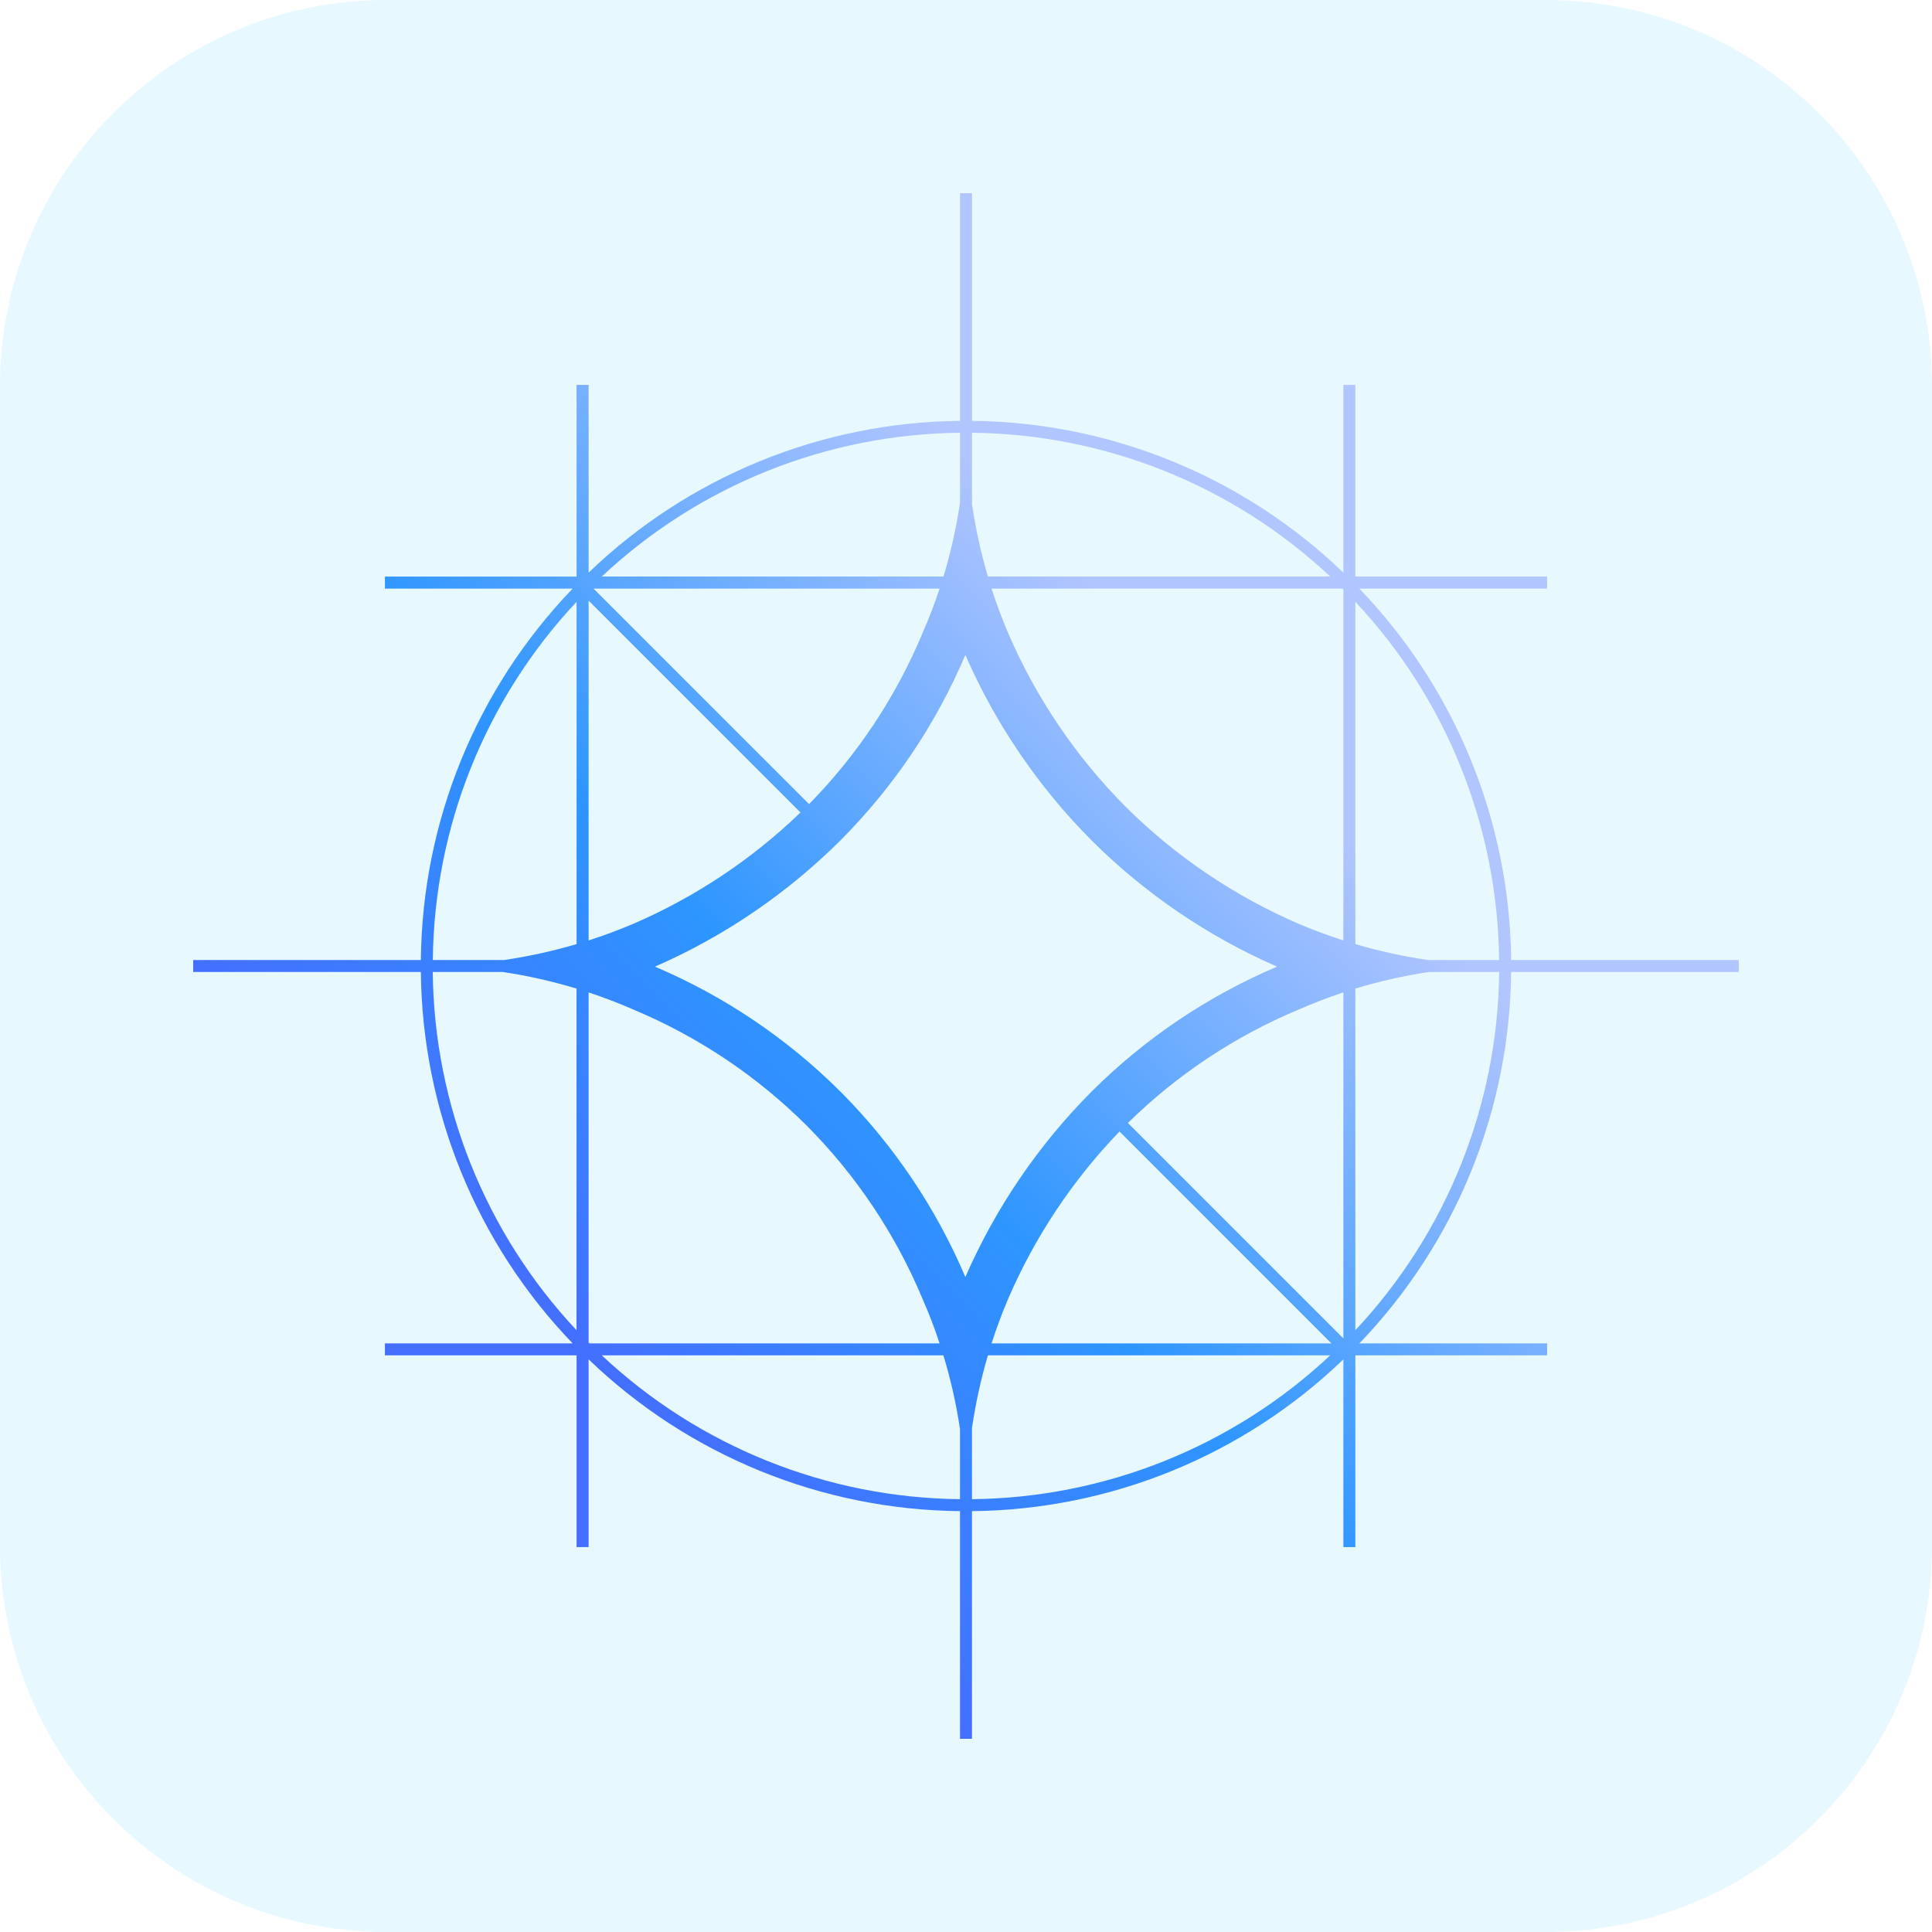
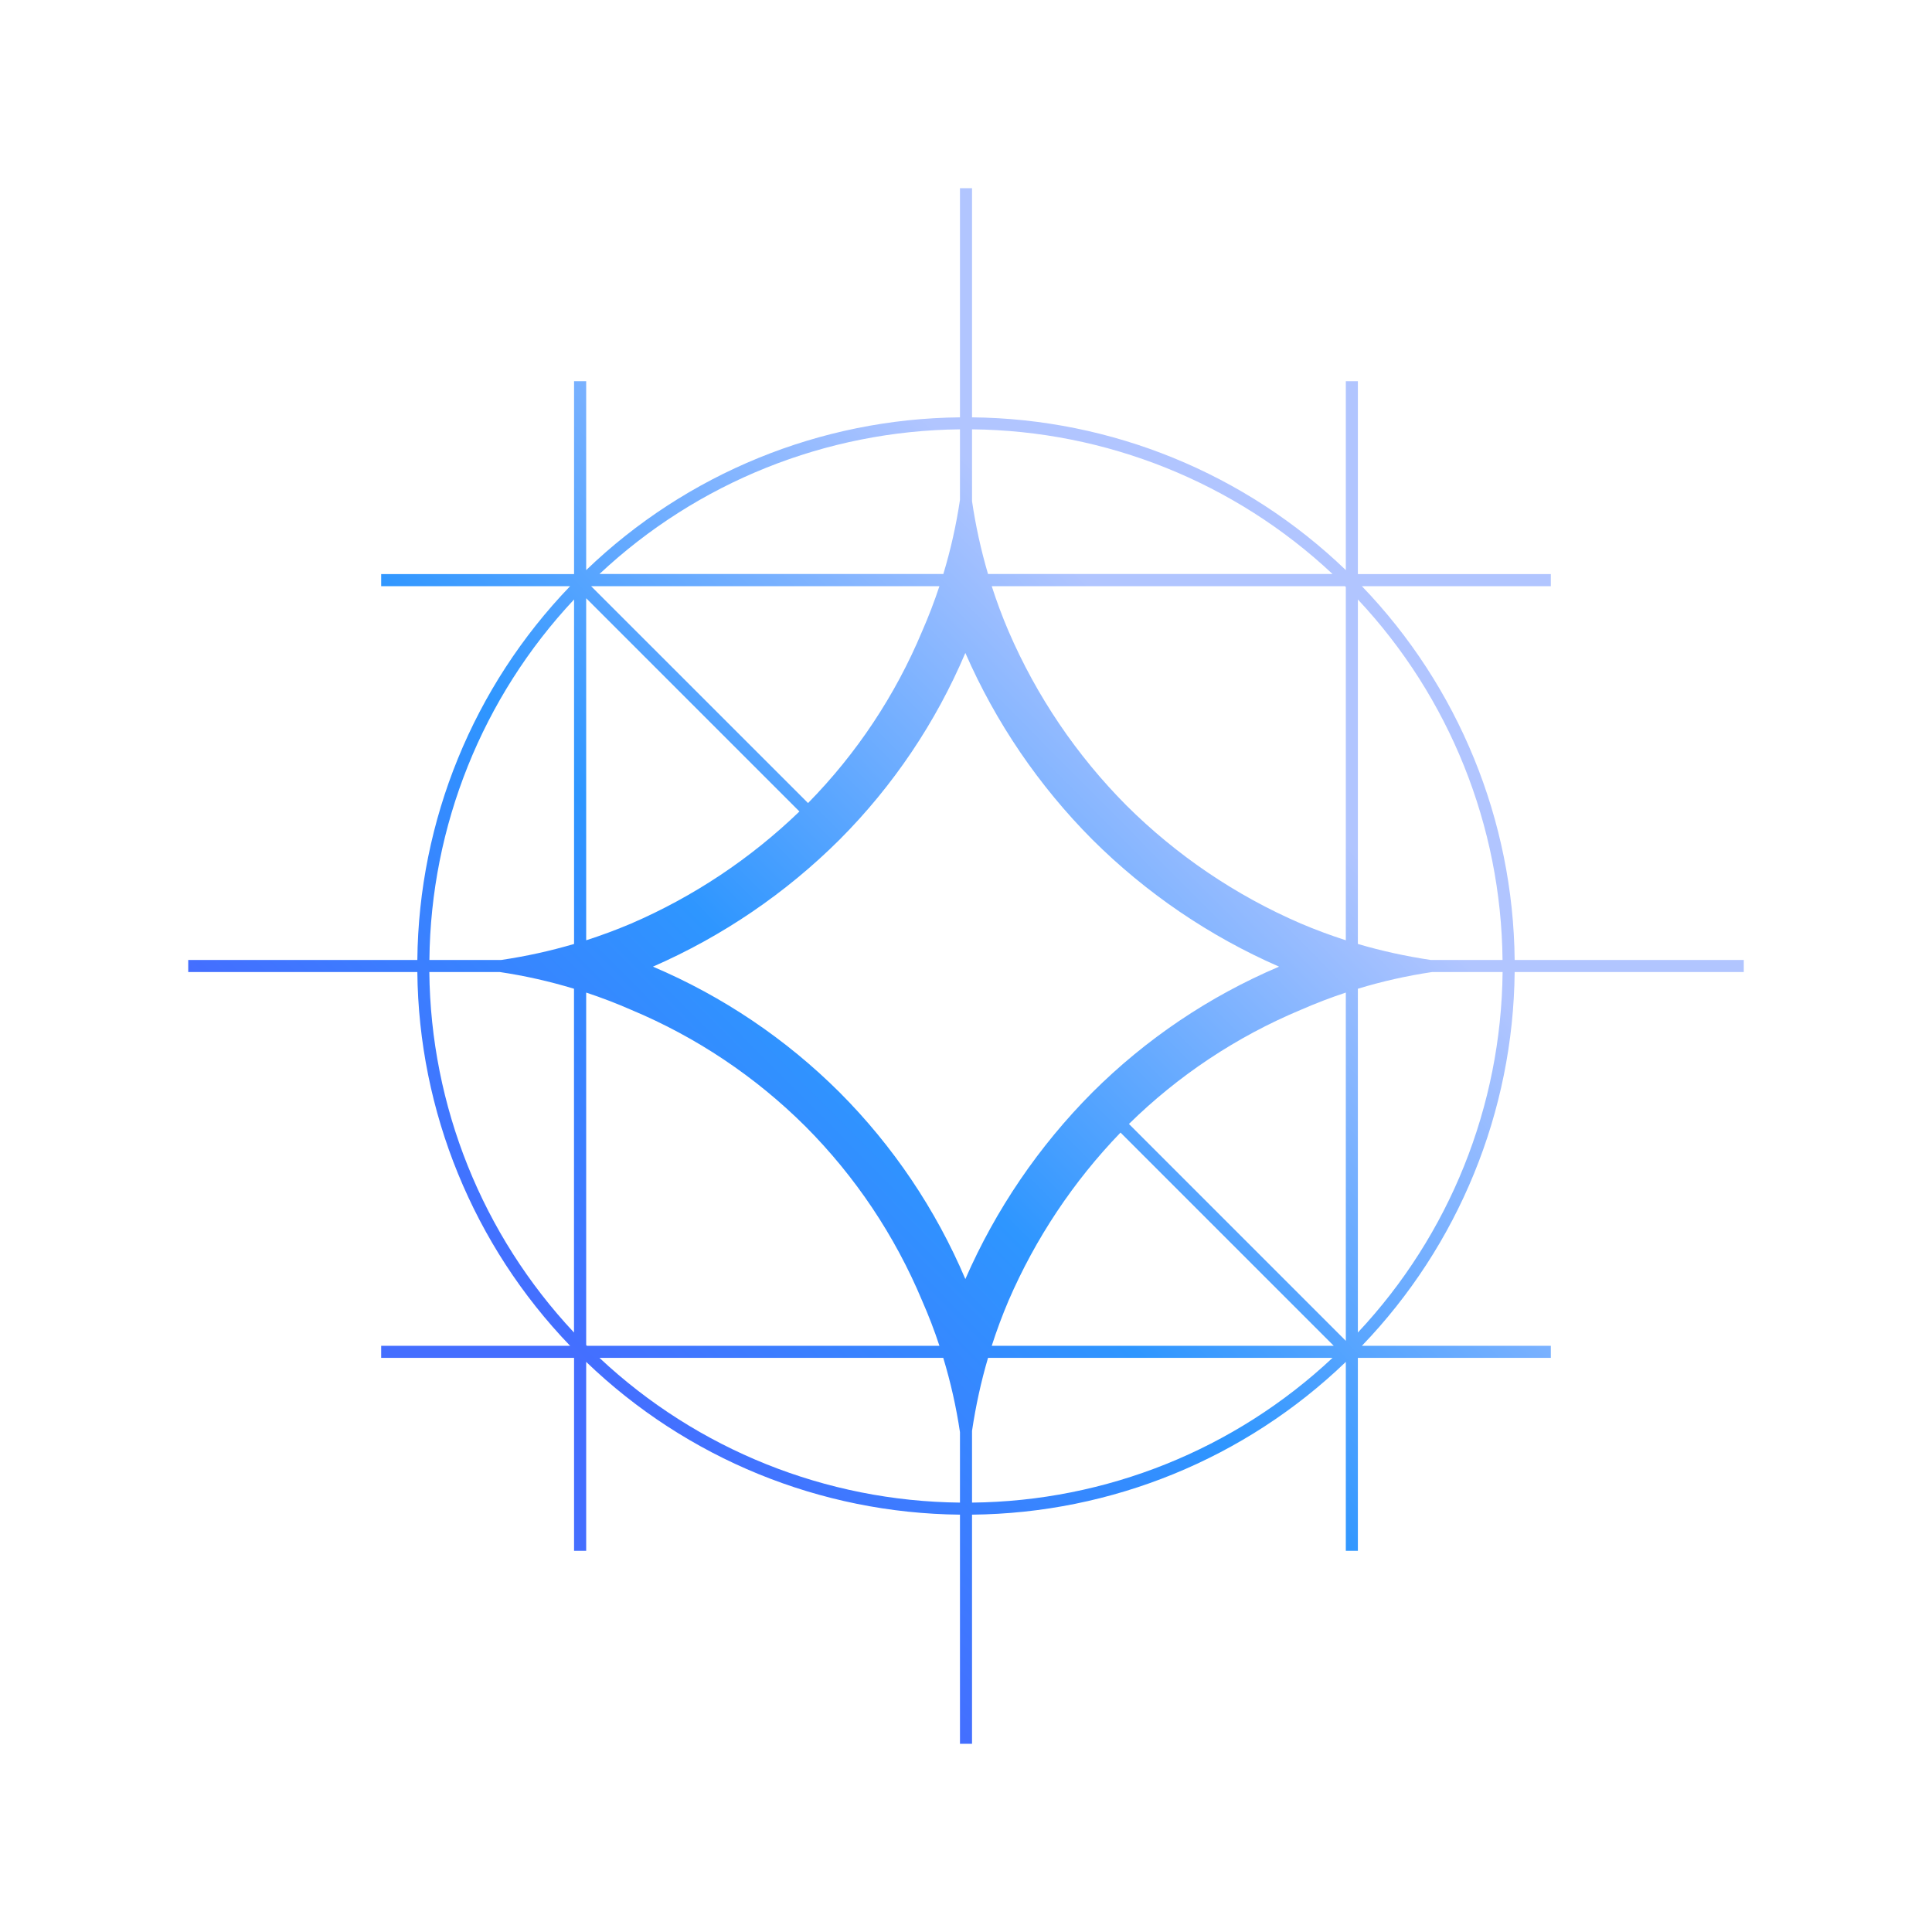
- <svg xmlns="http://www.w3.org/2000/svg" height="1em" style="flex:none;line-height:1" viewBox="0 0 30 30" width="1em">
-   <rect width="30" height="30" fill="#E7F8FF" rx="6" />
-   <g transform="translate(3, 3)">
-     <defs>
-       <linearGradient id="lobe-icons-gemma-fill" x1="24.419%" x2="75.194%" y1="75.581%" y2="25.194%">
-         <stop offset="0%" stop-color="#446EFF" />
-         <stop offset="36.661%" stop-color="#2E96FF" />
-         <stop offset="83.221%" stop-color="#B1C5FF" />
-       </linearGradient>
-     </defs>
-     <path d="M12.34 5.953a8.233 8.233 0 01-.247-1.125V3.72a8.25 8.25 0 015.562 2.232H12.34zm-.69 0c.113-.373.199-.755.257-1.145V3.72a8.25 8.25 0 00-5.562 2.232h5.304zm-5.433.187h5.373a7.98 7.98 0 01-.267.696 8.41 8.41 0 01-1.76 2.65L6.216 6.14zm-.264-.187H2.977v.187h2.915a8.436 8.436 0 00-2.357 5.767H0v.186h3.535a8.436 8.436 0 002.357 5.767H2.977v.186h2.976v2.977h.187v-2.915a8.436 8.436 0 005.767 2.357V24h.186v-3.535a8.436 8.436 0 005.767-2.357v2.915h.186v-2.977h2.977v-.186h-2.915a8.436 8.436 0 002.357-5.767H24v-.186h-3.535a8.436 8.436 0 00-2.357-5.767h2.915v-.187h-2.977V2.977h-.186v2.915a8.436 8.436 0 00-5.767-2.357V0h-.186v3.535A8.436 8.436 0 006.14 5.892V2.977h-.187v2.976zm6.14 14.326a8.25 8.25 0 005.562-2.233H12.34c-.108.367-.19.743-.247 1.126v1.107zm-.186-1.087a8.015 8.015 0 00-.258-1.146H6.345a8.25 8.25 0 005.562 2.233v-1.087zm-8.186-7.285h1.107a8.23 8.23 0 001.125-.247V6.345a8.25 8.25 0 00-2.232 5.562zm1.087.186H3.72a8.25 8.25 0 002.232 5.562v-5.304a8.012 8.012 0 00-1.145-.258zm15.47-.186a8.25 8.25 0 00-2.232-5.562v5.315c.367.108.743.19 1.126.247h1.107zm-1.086.186c-.39.058-.772.144-1.146.258v5.304a8.25 8.25 0 002.233-5.562h-1.087zm-1.332 5.69V12.41a7.97 7.97 0 00-.696.267 8.409 8.409 0 00-2.65 1.76l3.346 3.346zm0-6.18v-5.45l-.012-.013h-5.451c.076.235.162.468.26.696a8.698 8.698 0 001.819 2.688 8.698 8.698 0 002.688 1.82c.228.097.46.183.696.259zM6.14 17.848V12.41c.235.078.468.167.696.267a8.403 8.403 0 012.688 1.799 8.404 8.404 0 011.799 2.688c.1.228.19.46.267.696H6.152l-.012-.012zm0-6.245V6.326l3.29 3.29a8.716 8.716 0 01-2.594 1.728 8.14 8.14 0 01-.696.259zm6.257 6.257h5.277l-3.29-3.29a8.716 8.716 0 00-1.728 2.594 8.135 8.135 0 00-.259.696zm-2.347-7.81a9.435 9.435 0 01-2.88 1.96 9.14 9.14 0 012.88 1.94 9.14 9.14 0 011.94 2.88 9.435 9.435 0 011.96-2.88 9.14 9.14 0 012.88-1.94 9.435 9.435 0 01-2.88-1.96 9.434 9.434 0 01-1.96-2.88 9.14 9.14 0 01-1.94 2.88z" fill="url(#lobe-icons-gemma-fill)" fill-rule="evenodd" />
-   </g>
+ <svg xmlns="http://www.w3.org/2000/svg" width="1em" height="1em" style="flex:none;line-height:1" viewBox="-2.904 -2.904 29.808 29.808">
+   <defs>
+     <linearGradient id="lobe-icons-gemma-fill" x1="24.419%" x2="75.194%" y1="75.581%" y2="25.194%">
+       <stop offset="0%" stop-color="#446EFF" />
+       <stop offset="36.661%" stop-color="#2E96FF" />
+       <stop offset="83.221%" stop-color="#B1C5FF" />
+     </linearGradient>
+   </defs>
+   <path d="M12.34 5.953a8.233 8.233 0 01-.247-1.125V3.72a8.25 8.25 0 015.562 2.232H12.34zm-.69 0c.113-.373.199-.755.257-1.145V3.72a8.25 8.25 0 00-5.562 2.232h5.304zm-5.433.187h5.373a7.98 7.98 0 01-.267.696 8.41 8.41 0 01-1.76 2.65L6.216 6.14zm-.264-.187H2.977v.187h2.915a8.436 8.436 0 00-2.357 5.767H0v.186h3.535a8.436 8.436 0 002.357 5.767H2.977v.186h2.976v2.977h.187v-2.915a8.436 8.436 0 005.767 2.357V24h.186v-3.535a8.436 8.436 0 005.767-2.357v2.915h.186v-2.977h2.977v-.186h-2.915a8.436 8.436 0 002.357-5.767H24v-.186h-3.535a8.436 8.436 0 00-2.357-5.767h2.915v-.187h-2.977V2.977h-.186v2.915a8.436 8.436 0 00-5.767-2.357V0h-.186v3.535A8.436 8.436 0 006.14 5.892V2.977h-.187v2.976zm6.14 14.326a8.25 8.25 0 005.562-2.233H12.34c-.108.367-.19.743-.247 1.126v1.107zm-.186-1.087a8.015 8.015 0 00-.258-1.146H6.345a8.25 8.25 0 005.562 2.233v-1.087zm-8.186-7.285h1.107a8.23 8.23 0 001.125-.247V6.345a8.25 8.25 0 00-2.232 5.562zm1.087.186H3.72a8.25 8.25 0 002.232 5.562v-5.304a8.012 8.012 0 00-1.145-.258zm15.47-.186a8.25 8.25 0 00-2.232-5.562v5.315c.367.108.743.19 1.126.247h1.107zm-1.086.186c-.39.058-.772.144-1.146.258v5.304a8.25 8.25 0 002.233-5.562h-1.087zm-1.332 5.69V12.41a7.97 7.97 0 00-.696.267 8.409 8.409 0 00-2.65 1.76l3.346 3.346zm0-6.18v-5.45l-.012-.013h-5.451c.076.235.162.468.26.696a8.698 8.698 0 001.819 2.688 8.698 8.698 0 002.688 1.82c.228.097.46.183.696.259zM6.14 17.848V12.41c.235.078.468.167.696.267a8.403 8.403 0 012.688 1.799 8.404 8.404 0 011.799 2.688c.1.228.19.46.267.696H6.152l-.012-.012zm0-6.245V6.326l3.29 3.29a8.716 8.716 0 01-2.594 1.728 8.14 8.14 0 01-.696.259zm6.257 6.257h5.277l-3.29-3.29a8.716 8.716 0 00-1.728 2.594 8.135 8.135 0 00-.259.696zm-2.347-7.81a9.435 9.435 0 01-2.88 1.96 9.14 9.14 0 012.88 1.94 9.14 9.14 0 011.94 2.88 9.435 9.435 0 011.96-2.88 9.14 9.14 0 012.88-1.94 9.435 9.435 0 01-2.88-1.96 9.434 9.434 0 01-1.96-2.88 9.14 9.14 0 01-1.94 2.88z" fill="url(#lobe-icons-gemma-fill)" fill-rule="evenodd" />
</svg>
